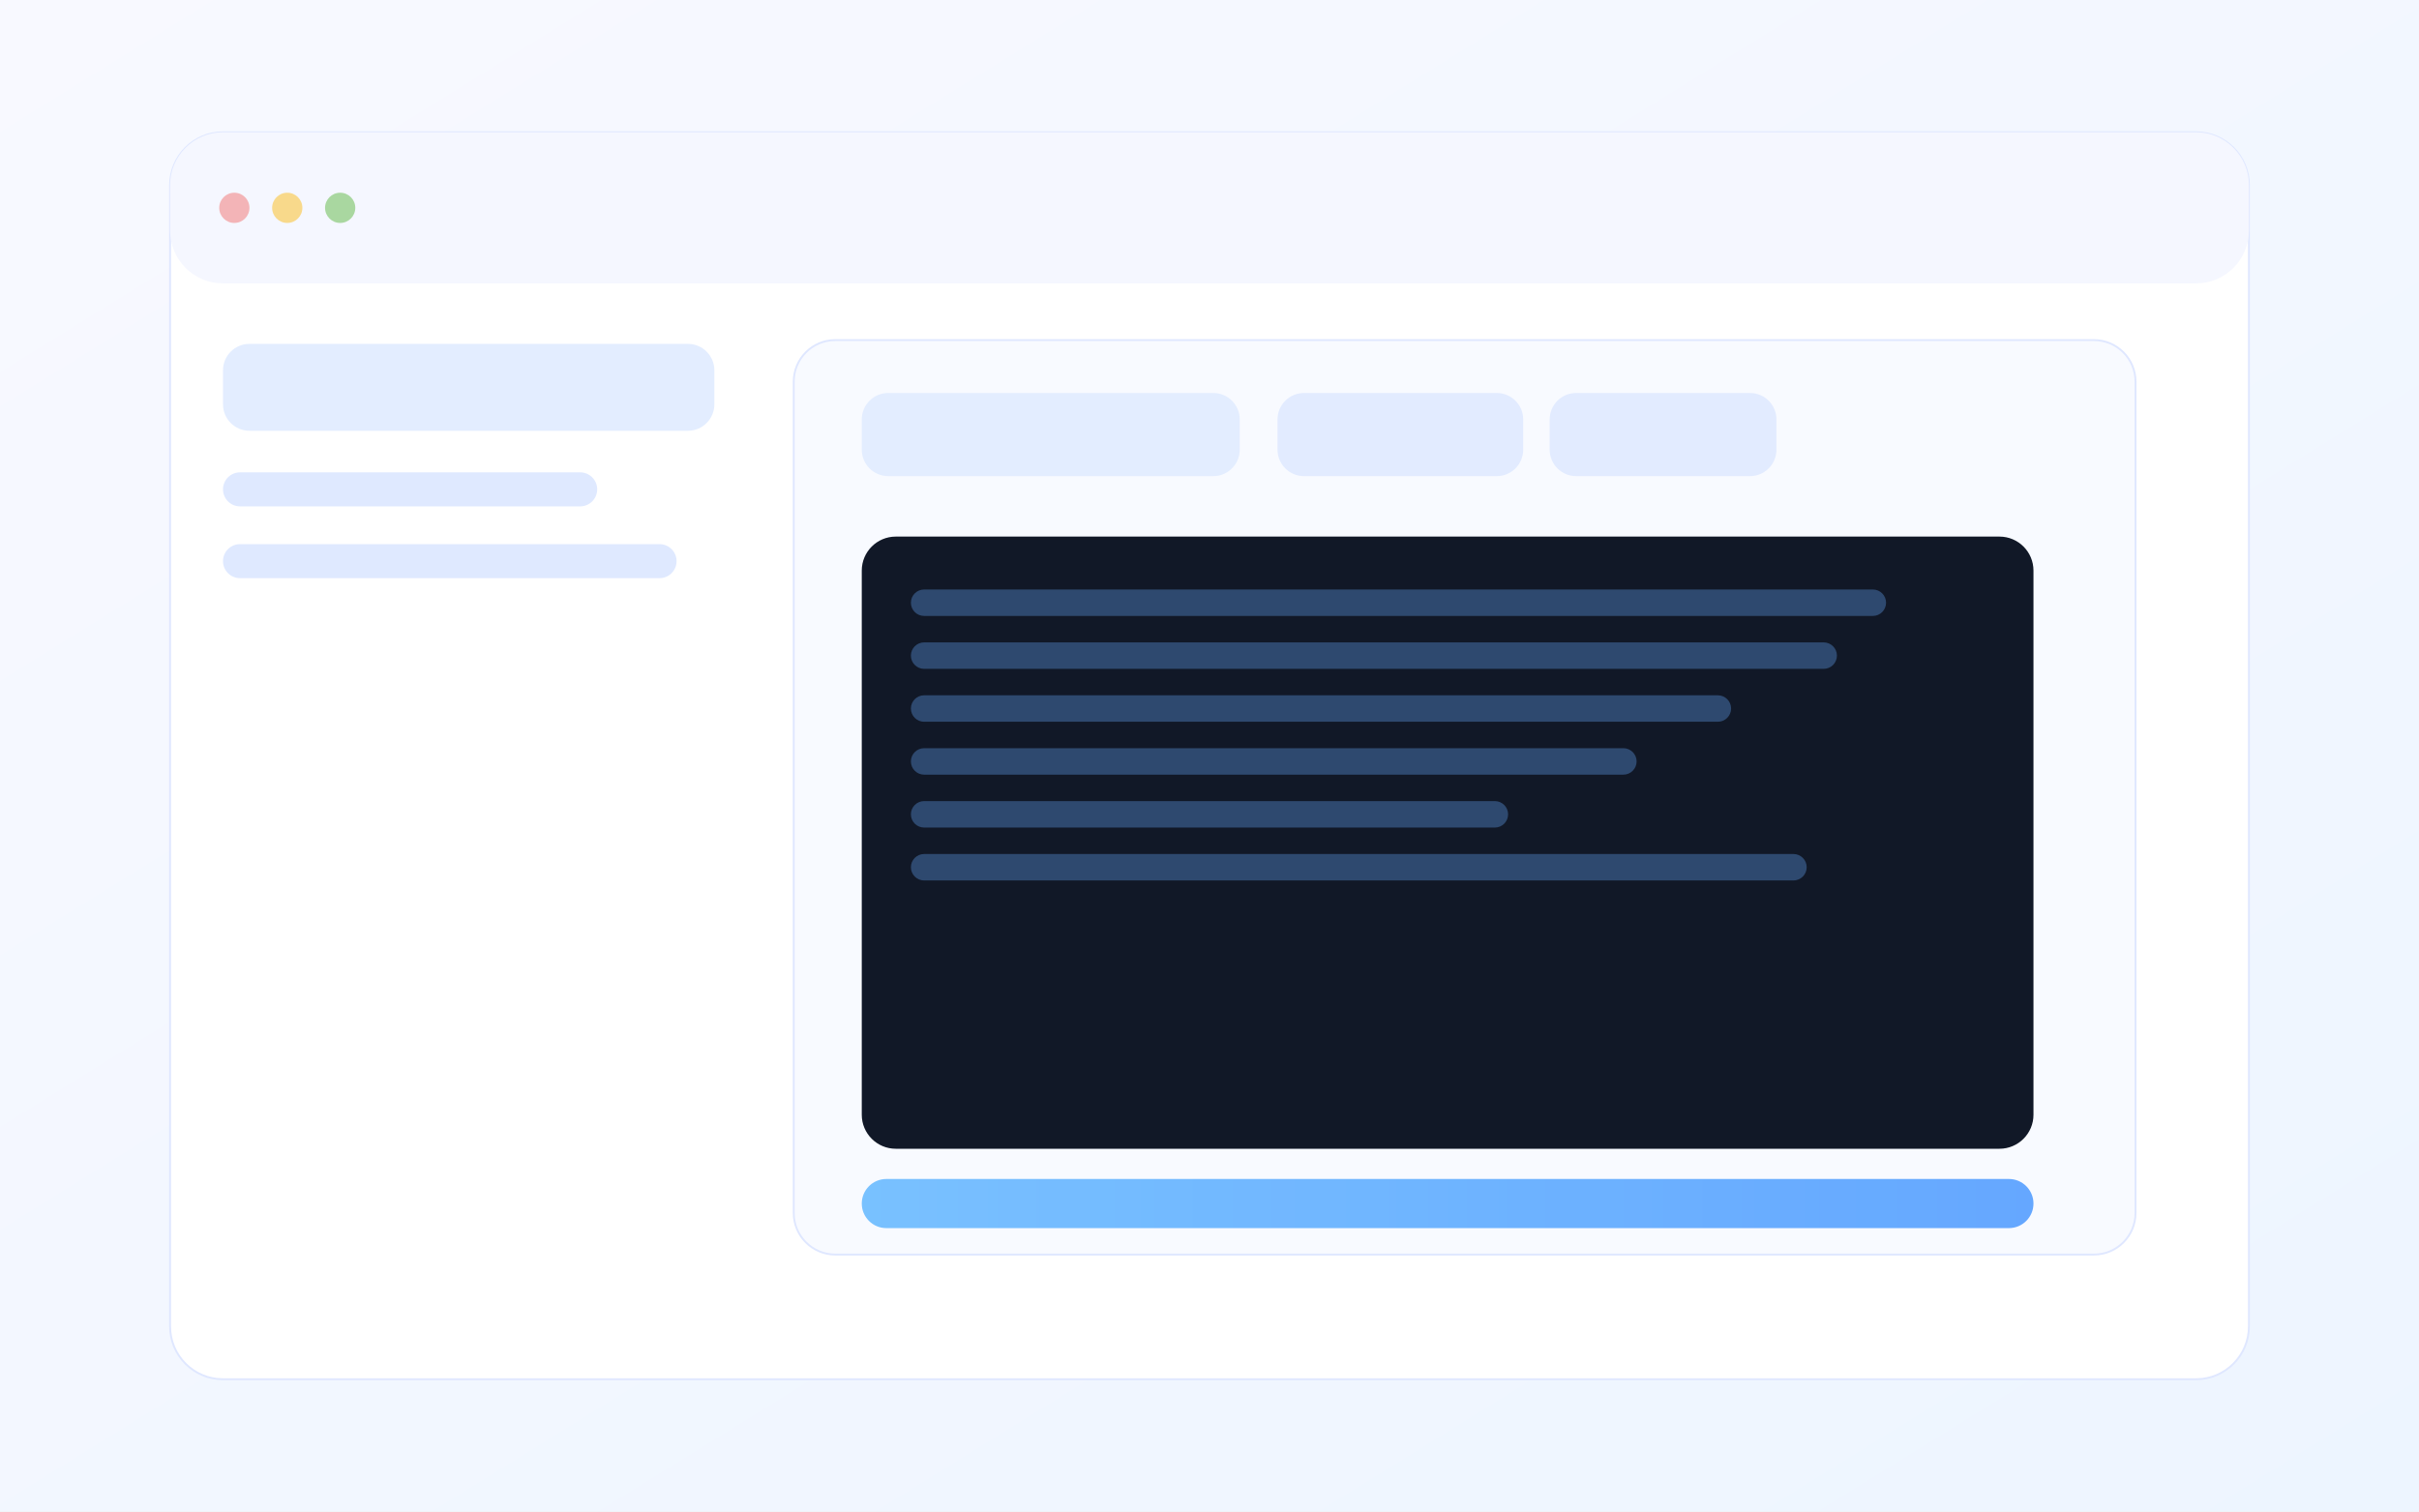
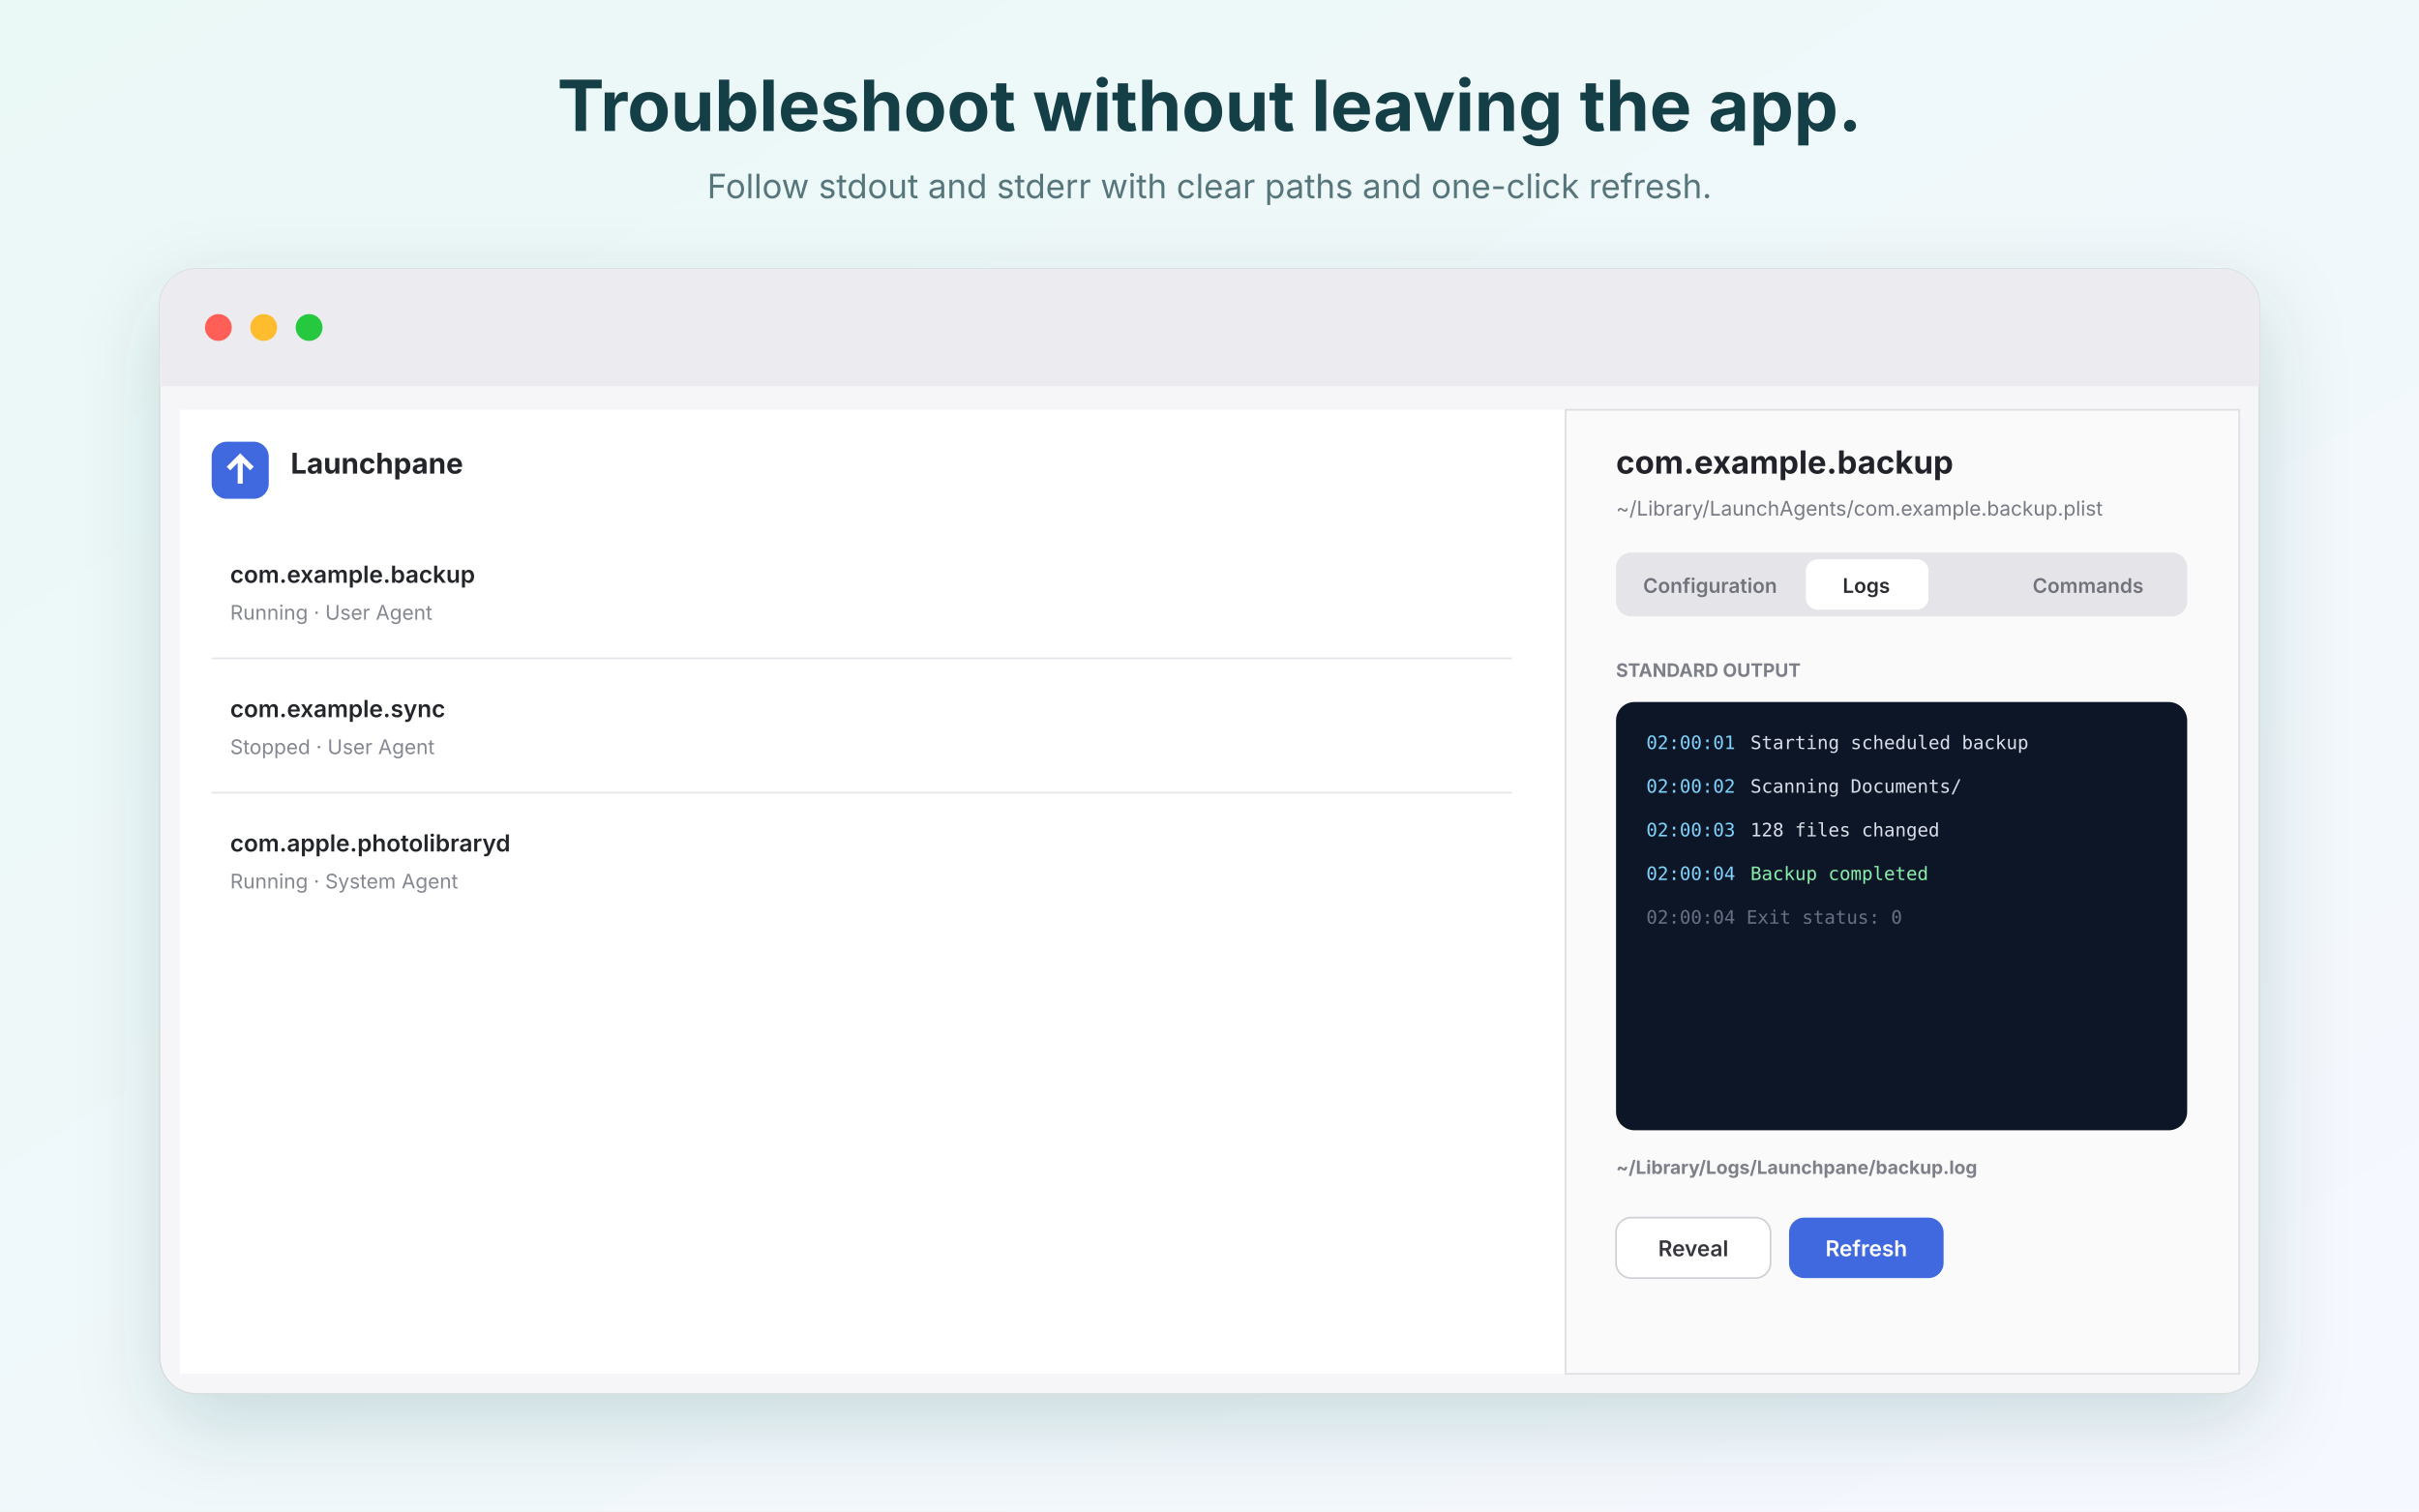
- <svg xmlns="http://www.w3.org/2000/svg" width="1280" height="800" viewBox="0 0 1280 800">
+ <svg xmlns="http://www.w3.org/2000/svg" width="100%" height="100%" viewBox="0 0 1440 900">
  <defs>
-     <linearGradient id="bg" x1="0" y1="0" x2="1" y2="1">
-       <stop offset="0%" stop-color="#f8f9ff" />
-       <stop offset="100%" stop-color="#edf5ff" />
+     <linearGradient id="bg" x2="1" y2="1">
+       <stop stop-color="#eaf8f6" />
+       <stop offset="1" stop-color="#f6f8ff" />
    </linearGradient>
-     <linearGradient id="cyan" x1="0" y1="0" x2="1" y2="0">
-       <stop offset="0%" stop-color="#62b7ff" />
-       <stop offset="100%" stop-color="#4b99ff" />
-     </linearGradient>
+     <filter id="s">
+       <feDropShadow dy="18" stdDeviation="24" flood-color="#164f52" flood-opacity=".17" />
+     </filter>
  </defs>
-   <rect width="1280" height="800" fill="url(#bg)" />
-   <rect x="90" y="70" width="1100" height="660" rx="28" fill="#ffffff" stroke="#dfe7ff" />
-   <rect x="90" y="70" width="1100" height="80" rx="28" fill="#f5f7ff" />
-   <circle cx="124" cy="110" r="8" fill="#f3b4b7" />
-   <circle cx="152" cy="110" r="8" fill="#f8d98b" />
-   <circle cx="180" cy="110" r="8" fill="#a9d7a0" />
-   <rect x="118" y="182" width="260" height="46" rx="14" fill="#e3edff" />
-   <rect x="118" y="250" width="198" height="18" rx="9" fill="#dfe9ff" />
-   <rect x="118" y="288" width="240" height="18" rx="9" fill="#dfe9ff" />
-   <rect x="420" y="180" width="710" height="484" rx="22" fill="#f8faff" stroke="#dfe7ff" />
-   <rect x="456" y="208" width="200" height="44" rx="14" fill="#e3edff" />
-   <rect x="676" y="208" width="130" height="44" rx="14" fill="#e2ebff" />
-   <rect x="820" y="208" width="120" height="44" rx="14" fill="#e2ebff" />
-   <rect x="456" y="284" width="620" height="324" rx="18" fill="#111827" />
-   <rect x="482" y="312" width="516" height="14" rx="7" fill="#2e496f" />
-   <rect x="482" y="340" width="490" height="14" rx="7" fill="#2e496f" />
-   <rect x="482" y="368" width="434" height="14" rx="7" fill="#2e496f" />
-   <rect x="482" y="396" width="384" height="14" rx="7" fill="#2e496f" />
-   <rect x="482" y="424" width="316" height="14" rx="7" fill="#2e496f" />
-   <rect x="482" y="452" width="474" height="14" rx="7" fill="#2e496f" />
-   <rect x="456" y="624" width="620" height="26" rx="13" fill="url(#cyan)" opacity="0.85" />
+   <rect width="1440" height="900" fill="url(#bg)" />
+   <text x="720" y="78" text-anchor="middle" font-family="-apple-system,sans-serif" font-size="42" font-weight="700" fill="#153f46">Troubleshoot without leaving the app.</text>
+   <text x="720" y="118" text-anchor="middle" font-family="-apple-system,sans-serif" font-size="20" fill="#56767b">Follow stdout and stderr with clear paths and one-click refresh.</text>
+   <g filter="url(#s)">
+     <rect x="95" y="160" width="1250" height="670" rx="22" fill="#f6f6f8" stroke="#d6dfde" />
+     <path d="M117 160h1206a22 22 0 0 1 22 22v48H95v-48a22 22 0 0 1 22-22z" fill="#ececf0" />
+     <circle cx="130" cy="195" r="8" fill="#ff5f57" />
+     <circle cx="157" cy="195" r="8" fill="#febc2e" />
+     <circle cx="184" cy="195" r="8" fill="#28c840" />
+     <rect x="107" y="244" width="825" height="574" fill="white" />
+     <rect x="126" y="263" width="34" height="34" rx="9" fill="#4169df" />
+     <path d="M143 288v-16m-7 7 7-7 7 7" fill="none" stroke="white" stroke-width="3" />
+     <text x="173" y="282" font-family="-apple-system,sans-serif" font-size="17" font-weight="650" fill="#24252a">Launchpane</text>
+     <g font-family="-apple-system,sans-serif">
+       <text x="137" y="347" font-size="14" font-weight="600" fill="#24252a">com.example.backup</text>
+       <text x="137" y="369" font-size="12" fill="#858791">Running · User Agent</text>
+       <line x1="126" y1="392" x2="900" y2="392" stroke="#e5e5e9" />
+       <text x="137" y="427" font-size="14" font-weight="600" fill="#24252a">com.example.sync</text>
+       <text x="137" y="449" font-size="12" fill="#858791">Stopped · User Agent</text>
+       <line x1="126" y1="472" x2="900" y2="472" stroke="#e5e5e9" />
+       <text x="137" y="507" font-size="14" font-weight="600" fill="#24252a">com.apple.photolibraryd</text>
+       <text x="137" y="529" font-size="12" fill="#858791">Running · System Agent</text>
+     </g>
+     <rect x="932" y="244" width="401" height="574" fill="#fafafa" stroke="#dedee3" />
+     <text x="962" y="282" font-family="-apple-system,sans-serif" font-size="19" font-weight="700" fill="#23242a">com.example.backup</text>
+     <text x="962" y="307" font-family="-apple-system,sans-serif" font-size="12" fill="#777a84">~/Library/LaunchAgents/com.example.backup.plist</text>
+     <rect x="962" y="329" width="340" height="38" rx="9" fill="#e5e5e9" />
+     <rect x="1075" y="333" width="73" height="30" rx="7" fill="white" />
+     <g font-family="-apple-system,sans-serif" font-size="12" font-weight="600">
+       <text x="1018" y="353" text-anchor="middle" fill="#71737c">Configuration</text>
+       <text x="1111" y="353" text-anchor="middle" fill="#292a30">Logs</text>
+       <text x="1243" y="353" text-anchor="middle" fill="#71737c">Commands</text>
+     </g>
+     <text x="962" y="403" font-family="-apple-system,sans-serif" font-size="11" font-weight="650" fill="#7d7f89">STANDARD OUTPUT</text>
+     <rect x="962" y="418" width="340" height="255" rx="11" fill="#111827" />
+     <g font-family="SFMono-Regular,Menlo,monospace" font-size="11">
+       <text x="980" y="446" fill="#7dd3fc">02:00:01</text>
+       <text x="1042" y="446" fill="#d7deea"> Starting scheduled backup</text>
+       <text x="980" y="472" fill="#7dd3fc">02:00:02</text>
+       <text x="1042" y="472" fill="#d7deea"> Scanning Documents/</text>
+       <text x="980" y="498" fill="#7dd3fc">02:00:03</text>
+       <text x="1042" y="498" fill="#d7deea"> 128 files changed</text>
+       <text x="980" y="524" fill="#7dd3fc">02:00:04</text>
+       <text x="1042" y="524" fill="#86efac"> Backup completed</text>
+       <text x="980" y="550" fill="#667085">02:00:04  Exit status: 0</text>
+     </g>
+     <text x="962" y="699" font-family="-apple-system,sans-serif" font-size="11" font-weight="650" fill="#7d7f89">~/Library/Logs/Launchpane/backup.log</text>
+     <rect x="962" y="725" width="92" height="36" rx="9" fill="white" stroke="#cfd0d6" />
+     <text x="1008" y="748" text-anchor="middle" font-family="-apple-system,sans-serif" font-size="13" font-weight="600" fill="#35363c">Reveal</text>
+     <rect x="1065" y="725" width="92" height="36" rx="9" fill="#4169df" />
+     <text x="1111" y="748" text-anchor="middle" font-family="-apple-system,sans-serif" font-size="13" font-weight="600" fill="white">Refresh</text>
+   </g>
</svg>
